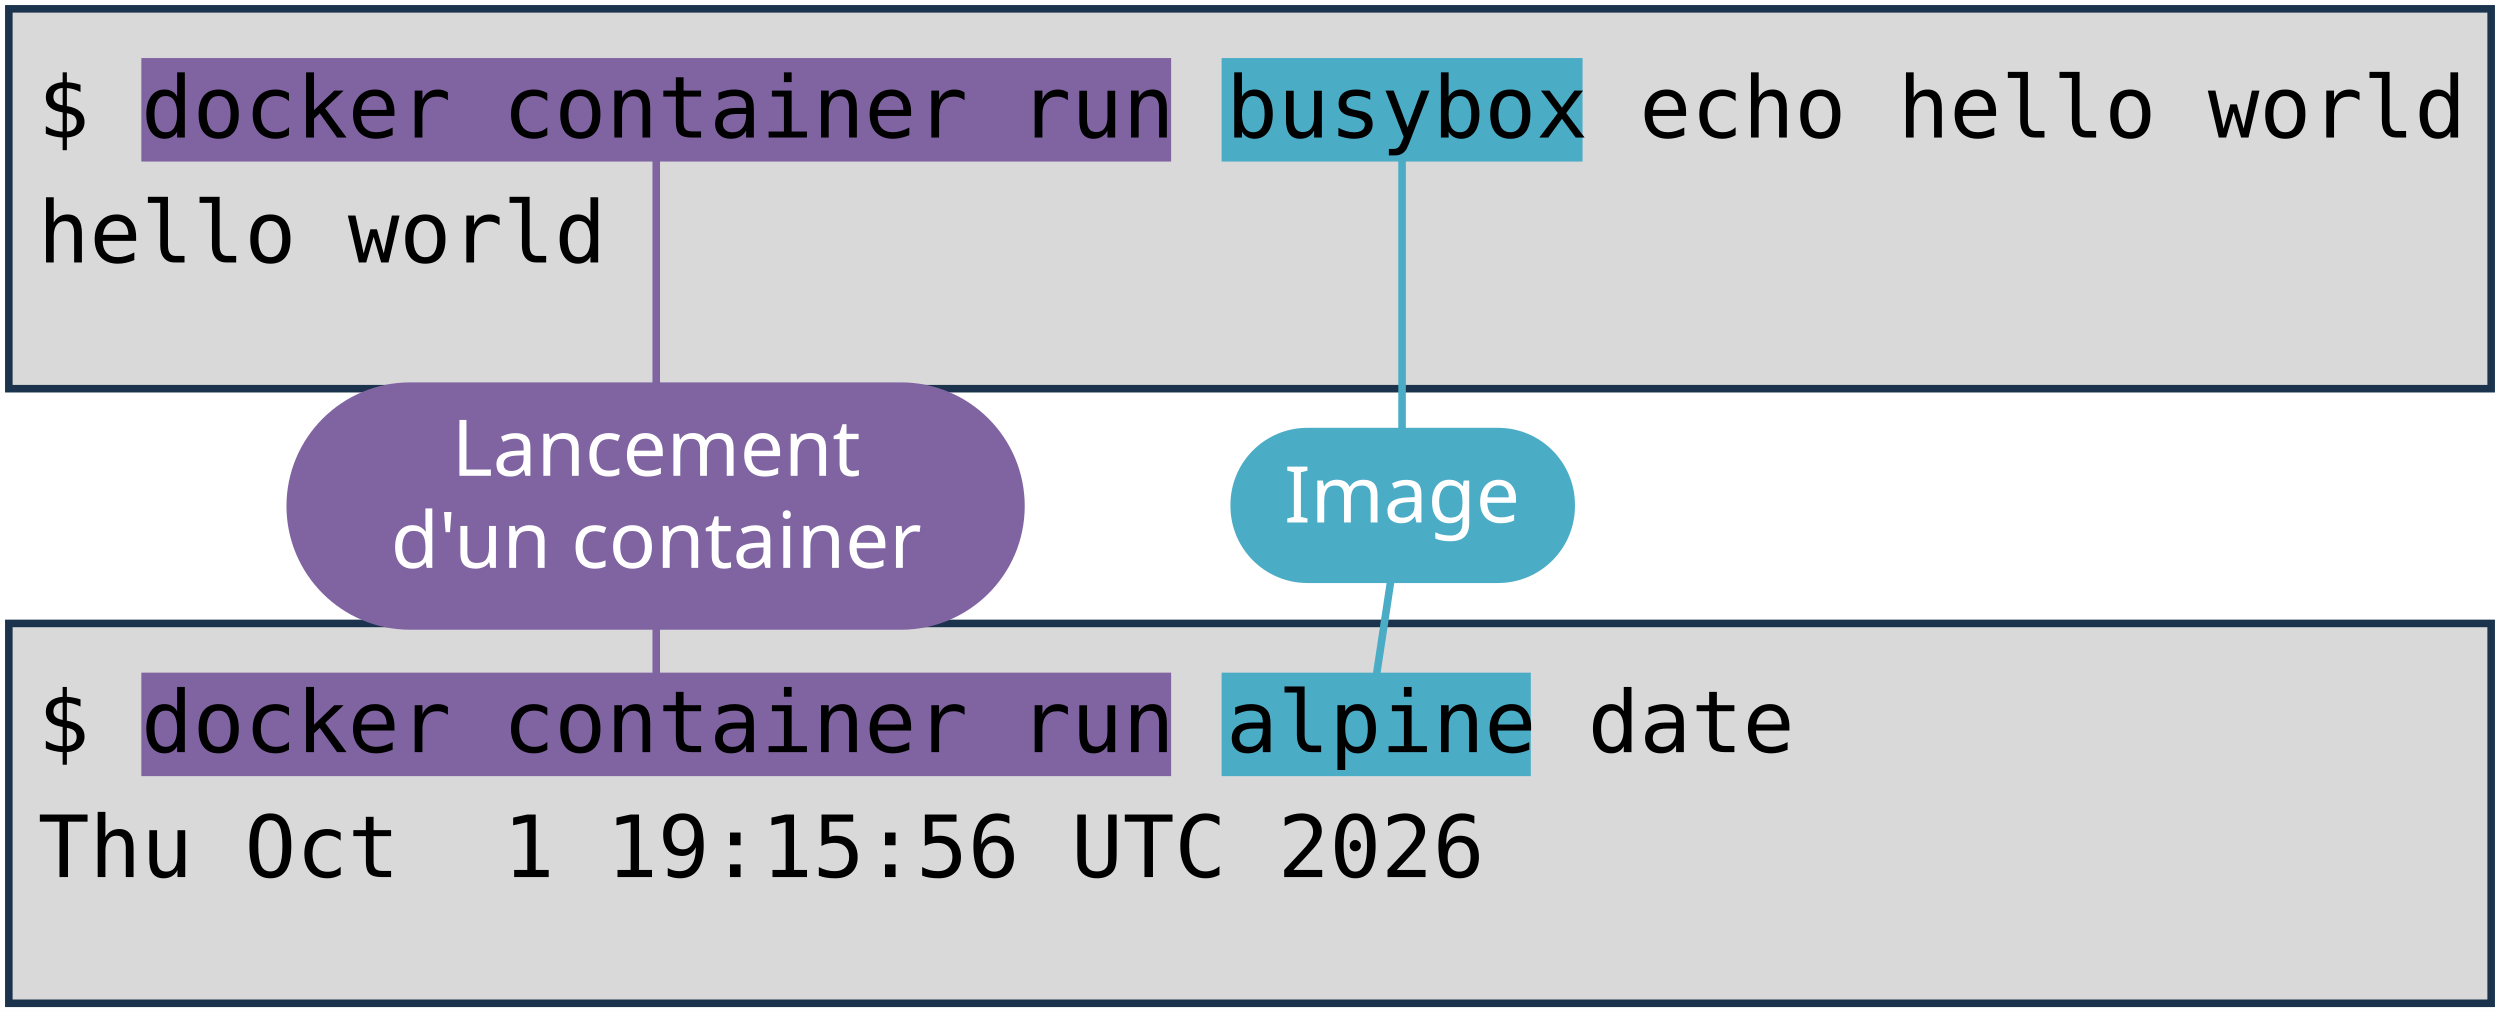
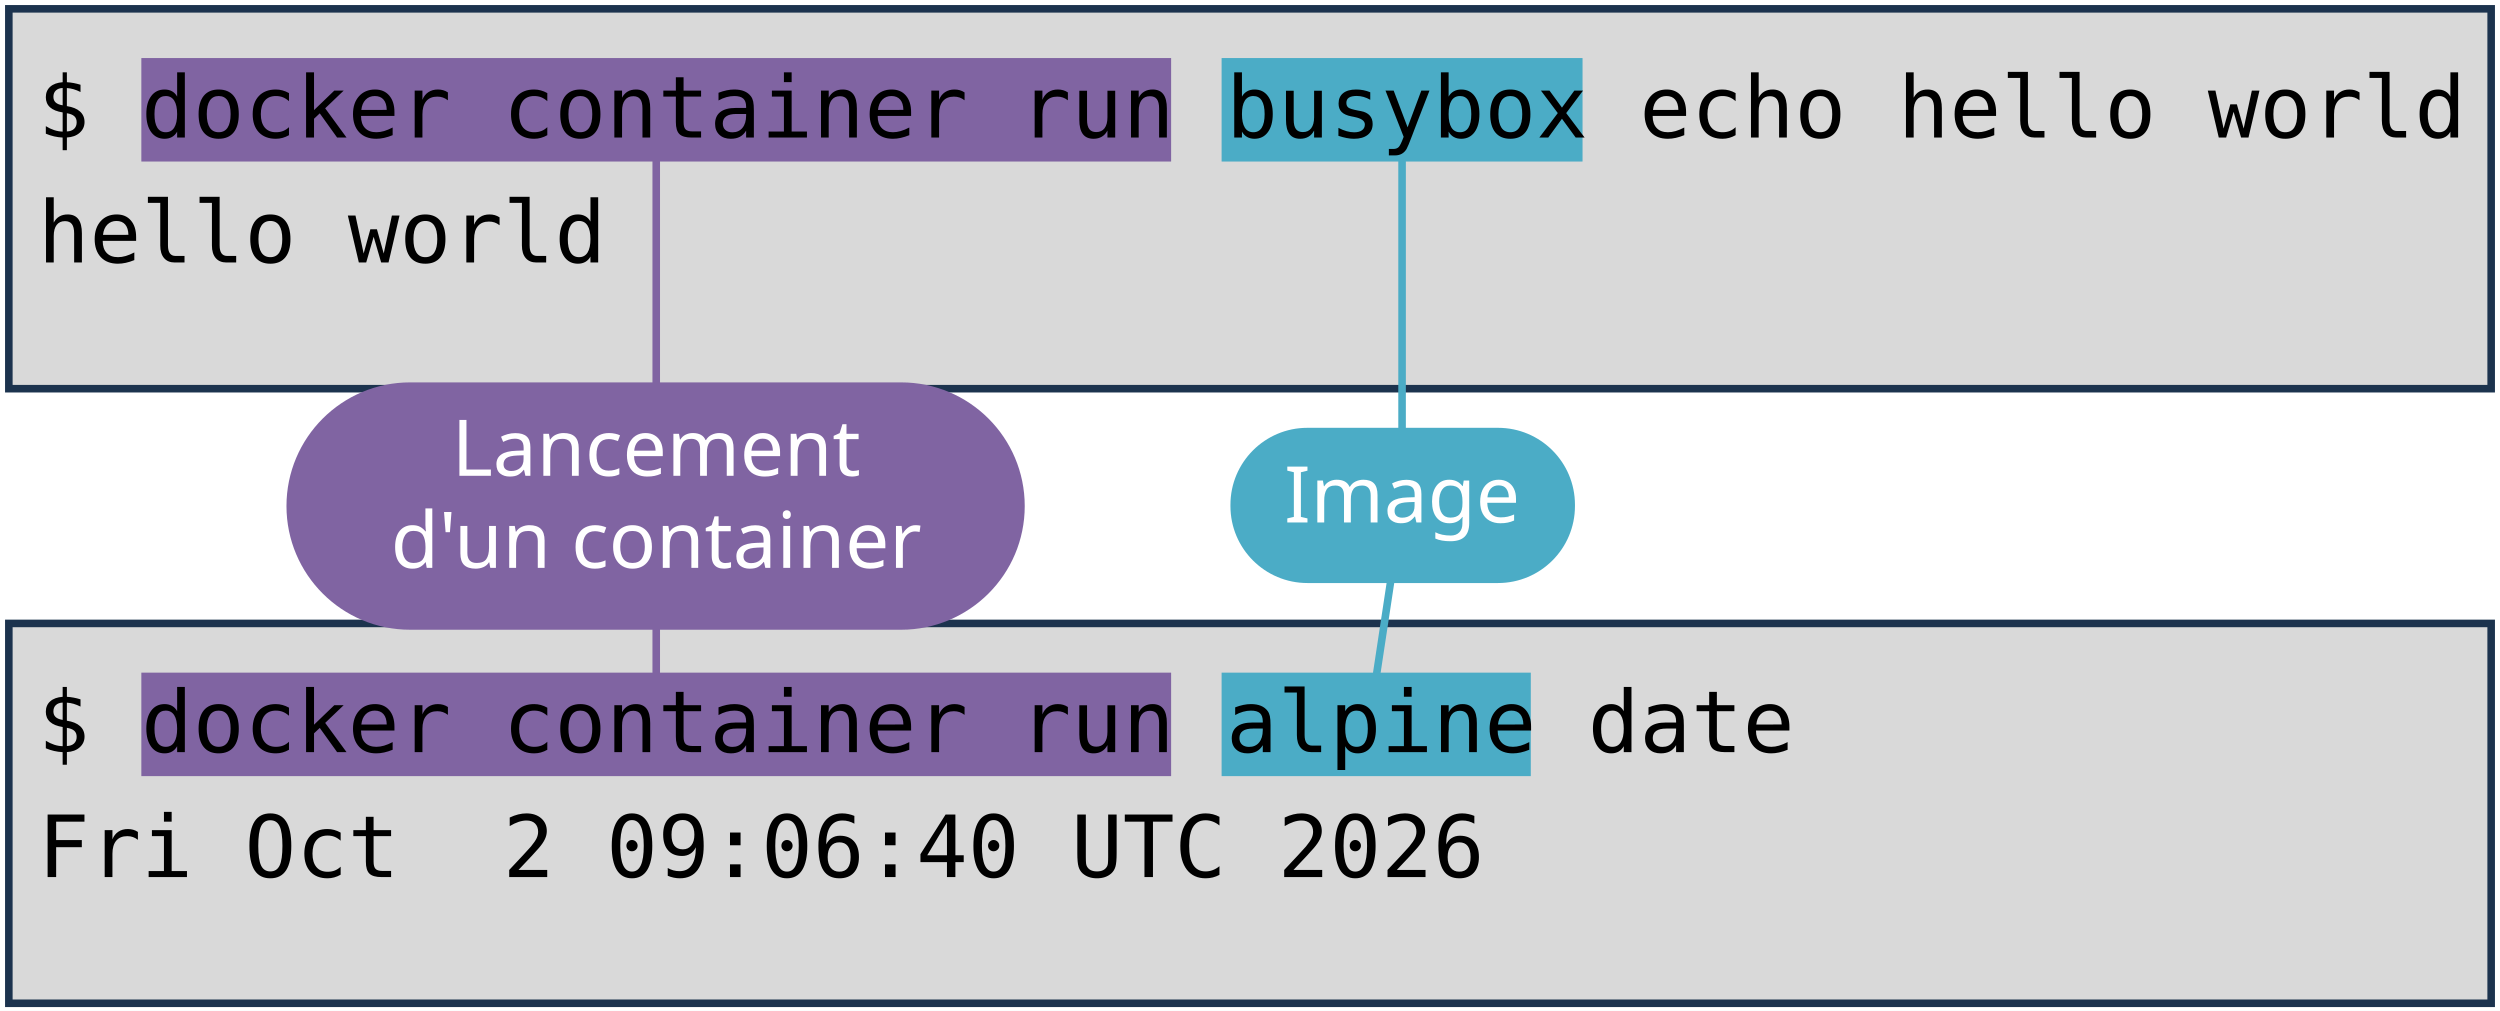
<svg xmlns="http://www.w3.org/2000/svg" viewBox="0 0 1981 801" width="1981" height="801" role="img" aria-label="Deux terminaux : docker container run busybox echo hello world, et docker container run alpine date. Annotations : lancement d'un container, image, commande lancée.">
  <style>
    .code { font-family: "DejaVu Sans Mono", Menlo, Consolas, monospace; font-size: 68px; fill: #000000; }
    .pill { font-family: "Trebuchet MS", "Century Gothic", Verdana, sans-serif; font-size: 62px; text-anchor: middle; }
  </style>
  <rect width="1981" height="801" fill="#FFFFFF" />
  <rect x="7" y="7" width="1967" height="301" fill="#D9D9D9" stroke="#1C334E" stroke-width="6" />
  <rect x="7" y="494" width="1967" height="301" fill="#D9D9D9" stroke="#1C334E" stroke-width="6" />
  <rect x="112" y="46" width="816" height="82" fill="#8064A2" />
  <rect x="112" y="533" width="816" height="82" fill="#8064A2" />
  <rect x="968" y="46" width="286" height="82" fill="#4BACC6" />
  <rect x="968" y="533" width="245" height="82" fill="#4BACC6" />
  <text x="30" y="109" class="code" xml:space="preserve">$ docker container run busybox echo hello world</text>
  <text x="30" y="208" class="code" xml:space="preserve">hello world</text>
  <text x="30" y="596" class="code" xml:space="preserve">$ docker container run alpine date</text>
-   <text x="30" y="695" class="code" xml:space="preserve">Thu Oct  1 19:15:56 UTC 2026</text>
+   <text x="30" y="695" class="code" xml:space="preserve">Fri Oct  2 09:06:40 UTC 2026</text>
  <path d="M 520 401 L 520 128" stroke="#8064A2" stroke-width="6" fill="none" stroke-linecap="round" />
  <path d="M 520 401 L 520 533" stroke="#8064A2" stroke-width="6" fill="none" stroke-linecap="round" />
  <rect x="227" y="303" width="585" height="196" rx="98" fill="#8064A2" />
  <text x="520" y="377" class="pill" fill="#FFFFFF">Lancement</text>
  <text x="520" y="450" class="pill" fill="#FFFFFF">d'un container</text>
  <path d="M 1111 401 L 1111 128" stroke="#4BACC6" stroke-width="6" fill="none" stroke-linecap="round" />
  <path d="M 1111 401 L 1091 533" stroke="#4BACC6" stroke-width="6" fill="none" stroke-linecap="round" />
  <rect x="975" y="339" width="273" height="123" rx="61" fill="#4BACC6" />
  <text x="1111" y="414" class="pill" fill="#FFFFFF">Image</text>
</svg>
